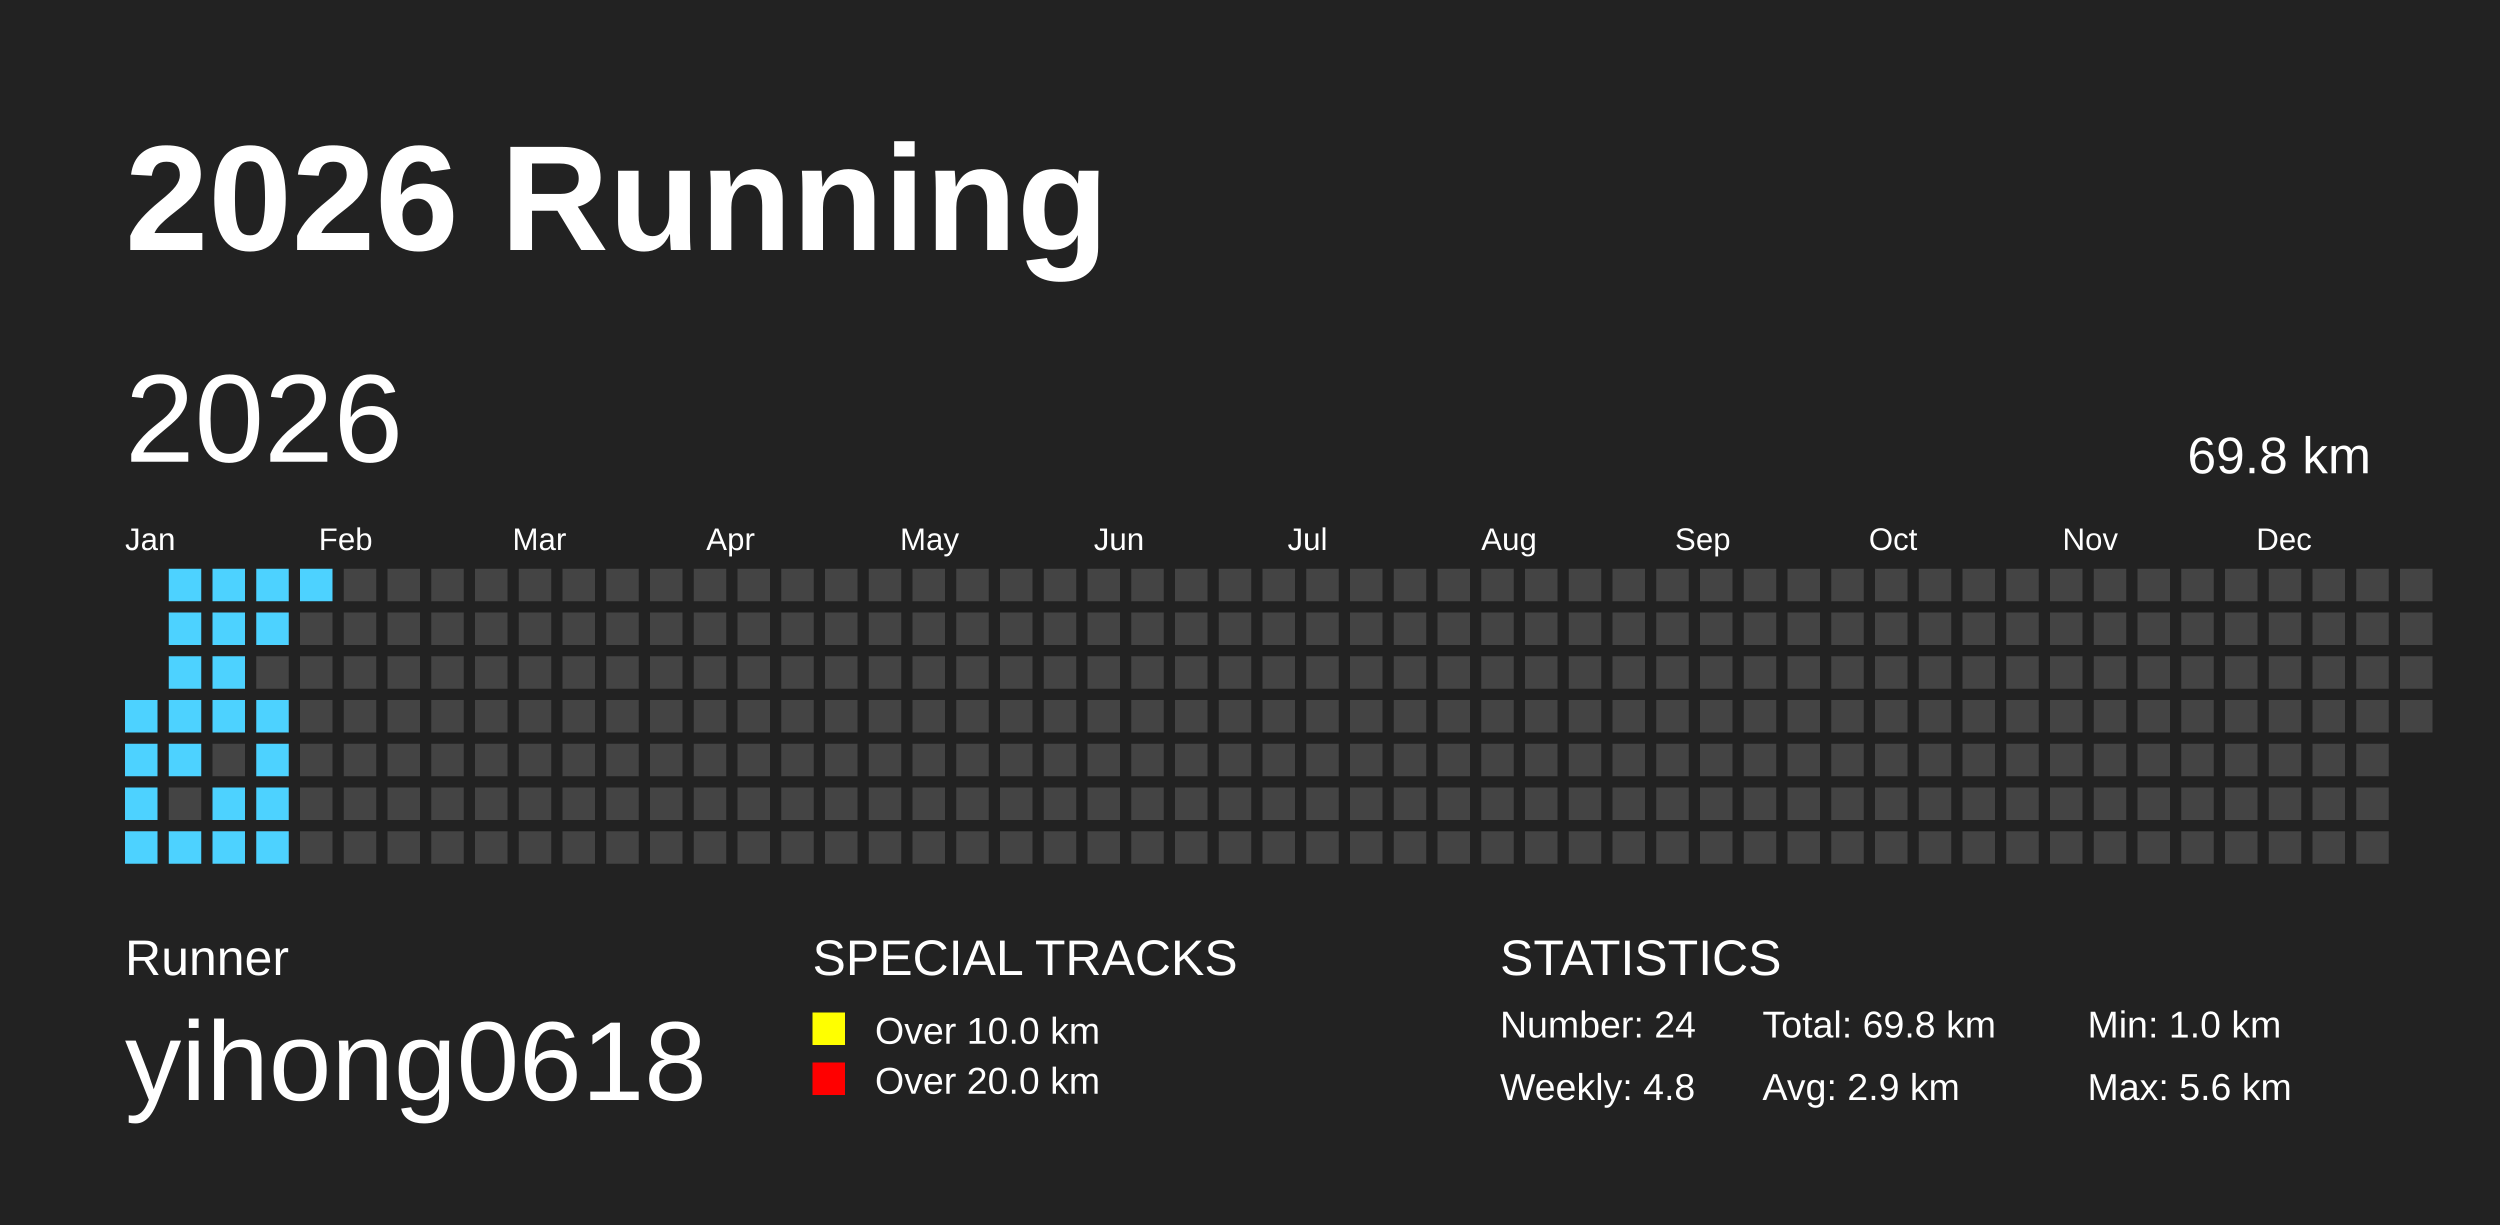
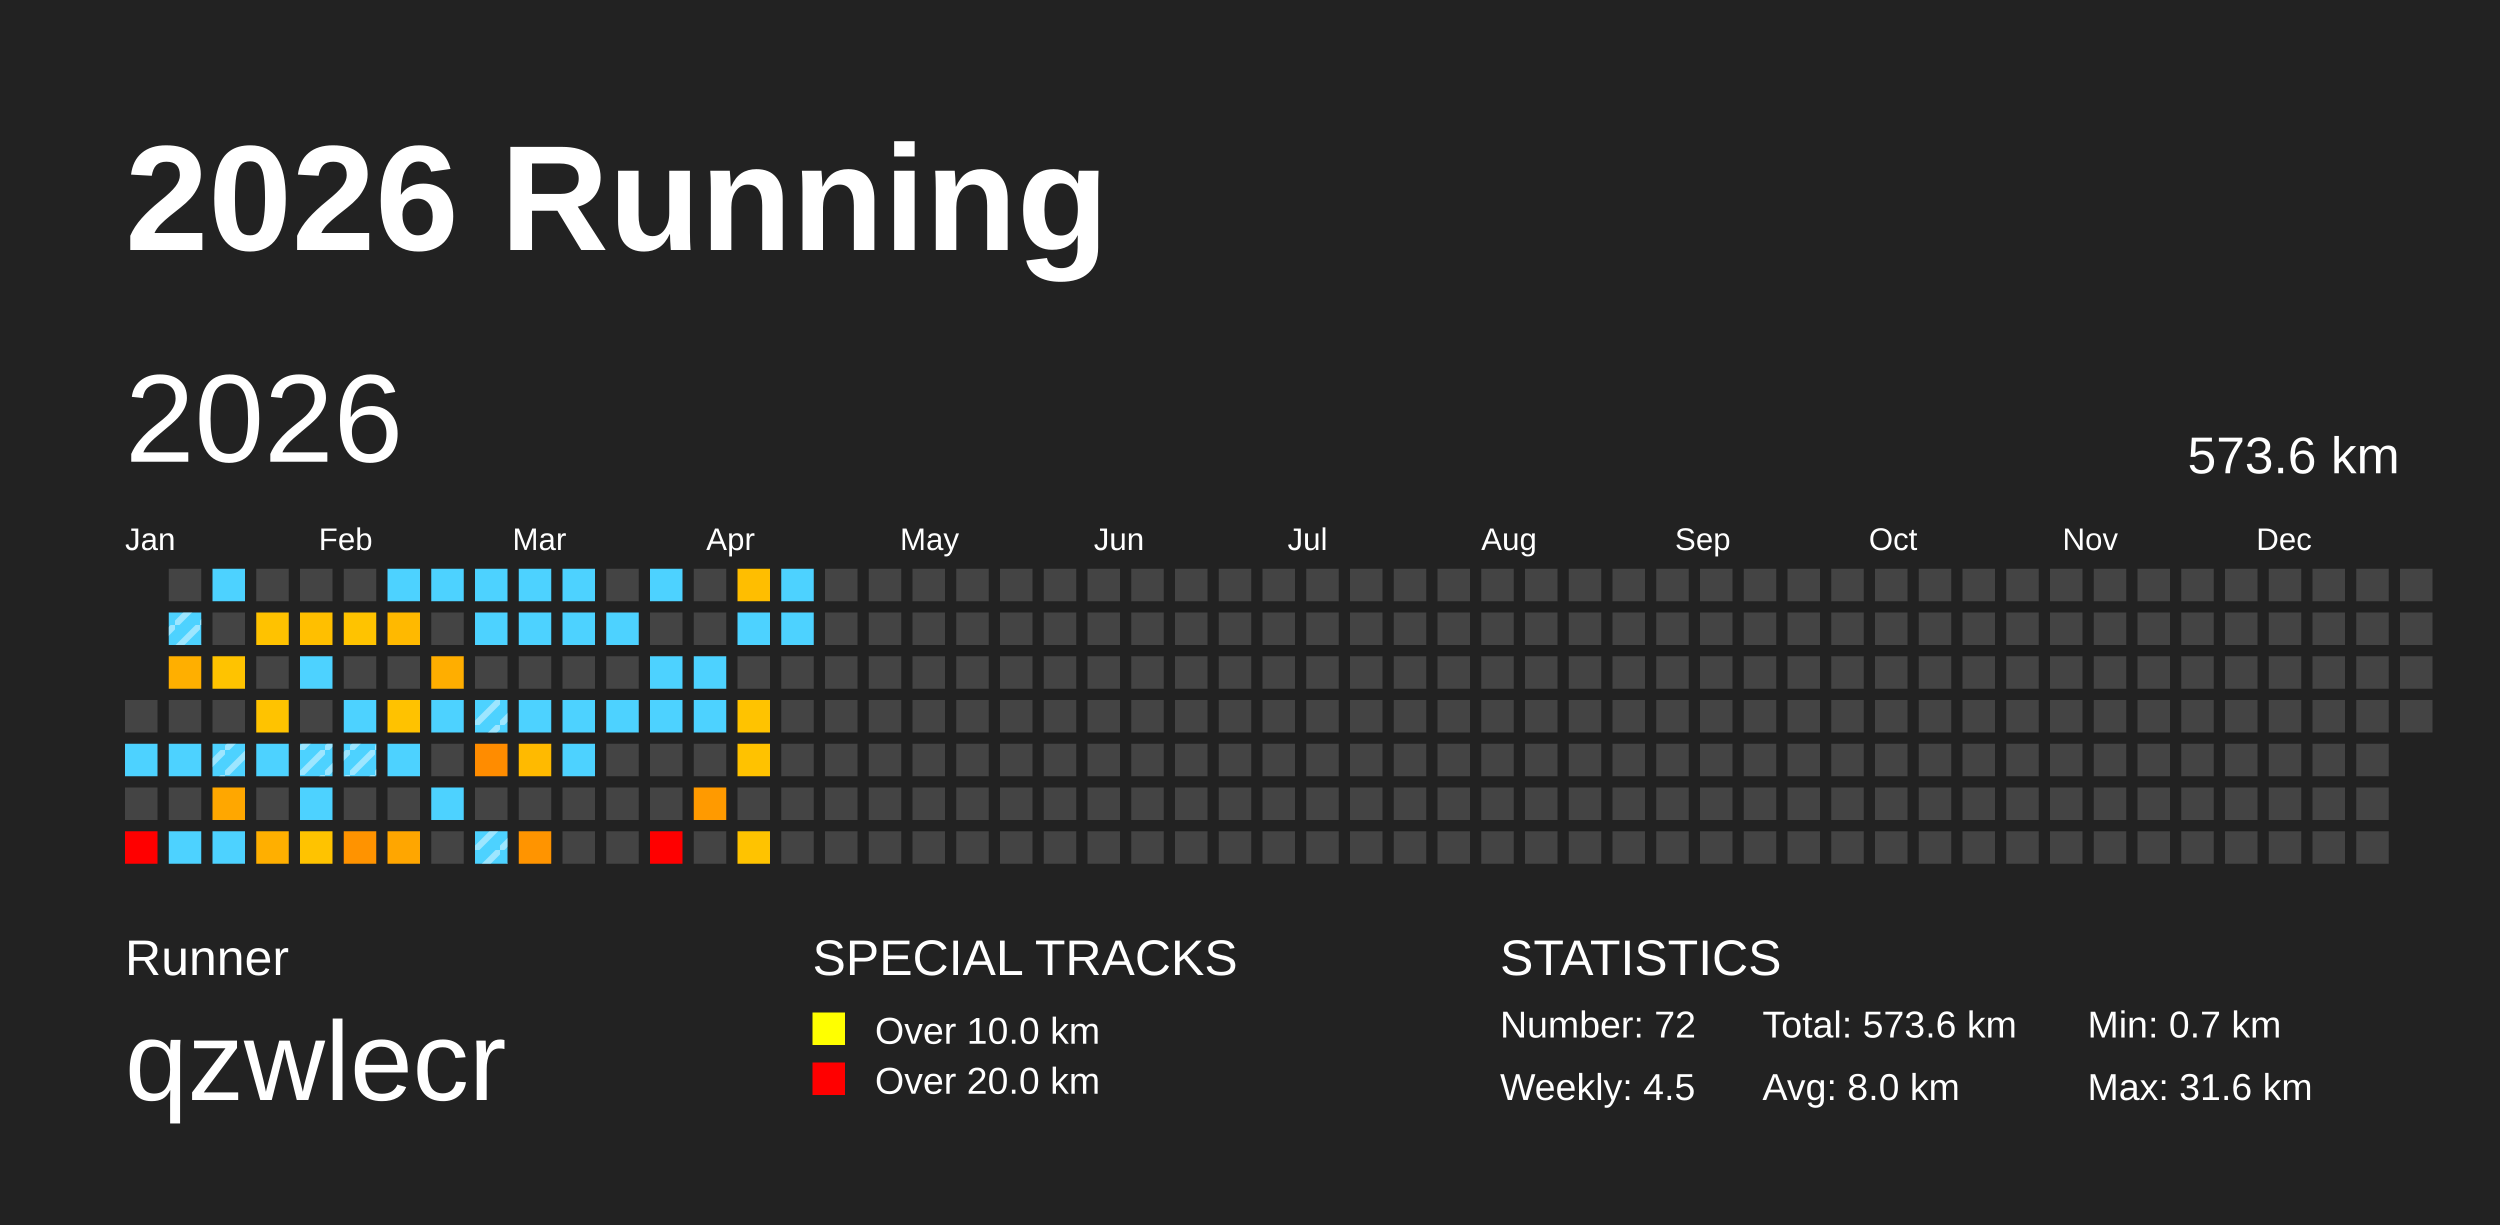
<svg xmlns="http://www.w3.org/2000/svg" baseProfile="full" height="98mm" version="1.1" viewBox="0,0,200,98" width="200mm">
-   <defs />
+   <defs>
+     <pattern height="2" id="indoor-stripe" patternUnits="userSpaceOnUse" width="2">
+       <line stroke="white" stroke-opacity="0.45" stroke-width="0.5" x1="0" x2="2" y1="2" y2="0" />
+     </pattern>
+   </defs>
  <rect fill="#222222" height="98" width="200" x="0" y="0" />
  <text fill="#FFFFFF" style="font-size:12px; font-family:Arial; font-weight:bold;" x="10" y="20">2026 Running</text>
  <text fill="#FFFFFF" style="font-size:4px; font-family:Arial" x="10" y="78">Runner</text>
-   <text fill="#FFFFFF" style="font-size:9px; font-family:Arial" x="10" y="88">yihong0618</text>
+   <text fill="#FFFFFF" style="font-size:9px; font-family:Arial" x="10" y="88">qzwlecr</text>
  <text fill="#FFFFFF" style="font-size:4px; font-family:Arial" x="65" y="78">SPECIAL TRACKS</text>
  <rect fill="yellow" height="2.6" width="2.6" x="65" y="81" />
  <text fill="#FFFFFF" style="font-size:3px; font-family:Arial" x="70" y="83.5">Over 10.0 km</text>
  <rect fill="red" height="2.6" width="2.6" x="65" y="85" />
  <text fill="#FFFFFF" style="font-size:3px; font-family:Arial" x="70" y="87.5">Over 20.0 km</text>
  <text fill="#FFFFFF" style="font-size:4px; font-family:Arial" x="120" y="78">STATISTICS</text>
-   <text fill="#FFFFFF" style="font-size:3px; font-family:Arial" x="120" y="83">Number: 24</text>
-   <text fill="#FFFFFF" style="font-size:3px; font-family:Arial" x="120" y="88">Weekly: 4.8</text>
-   <text fill="#FFFFFF" style="font-size:3px; font-family:Arial" x="141" y="83">Total: 69.8 km</text>
-   <text fill="#FFFFFF" style="font-size:3px; font-family:Arial" x="141" y="88">Avg: 2.9 km</text>
-   <text fill="#FFFFFF" style="font-size:3px; font-family:Arial" x="167" y="83">Min: 1.0 km</text>
-   <text fill="#FFFFFF" style="font-size:3px; font-family:Arial" x="167" y="88">Max: 5.6 km</text>
+   <text fill="#FFFFFF" style="font-size:3px; font-family:Arial" x="120" y="83">Number: 72</text>
+   <text fill="#FFFFFF" style="font-size:3px; font-family:Arial" x="120" y="88">Weekly: 4.5</text>
+   <text fill="#FFFFFF" style="font-size:3px; font-family:Arial" x="141" y="83">Total: 573.6 km</text>
+   <text fill="#FFFFFF" style="font-size:3px; font-family:Arial" x="141" y="88">Avg: 8.0 km</text>
+   <text fill="#FFFFFF" style="font-size:3px; font-family:Arial" x="167" y="83">Min: 0.7 km</text>
+   <text fill="#FFFFFF" style="font-size:3px; font-family:Arial" x="167" y="88">Max: 31.6 km</text>
  <text dominant-baseline="hanging" fill="#FFFFFF" style="font-size:10.0px; font-family:Arial;" x="10" y="30">2026</text>
-   <text dominant-baseline="hanging" fill="#FFFFFF" style="font-size:4.125px; font-family:Arial;" x="175" y="35">69.8 km</text>
+   <text dominant-baseline="hanging" fill="#FFFFFF" style="font-size:4.125px; font-family:Arial;" x="175" y="35">573.6 km</text>
  <text fill="#FFFFFF" style="font-size:2.5px; font-family:Arial" x="10.0" y="44">Jan</text>
  <text fill="#FFFFFF" style="font-size:2.5px; font-family:Arial" x="25.5" y="44">Feb</text>
  <text fill="#FFFFFF" style="font-size:2.5px; font-family:Arial" x="41.0" y="44">Mar</text>
  <text fill="#FFFFFF" style="font-size:2.5px; font-family:Arial" x="56.5" y="44">Apr</text>
  <text fill="#FFFFFF" style="font-size:2.5px; font-family:Arial" x="72.0" y="44">May</text>
  <text fill="#FFFFFF" style="font-size:2.5px; font-family:Arial" x="87.5" y="44">Jun</text>
  <text fill="#FFFFFF" style="font-size:2.5px; font-family:Arial" x="103.0" y="44">Jul</text>
  <text fill="#FFFFFF" style="font-size:2.5px; font-family:Arial" x="118.5" y="44">Aug</text>
  <text fill="#FFFFFF" style="font-size:2.5px; font-family:Arial" x="134.0" y="44">Sep</text>
  <text fill="#FFFFFF" style="font-size:2.5px; font-family:Arial" x="149.5" y="44">Oct</text>
  <text fill="#FFFFFF" style="font-size:2.5px; font-family:Arial" x="165.0" y="44">Nov</text>
  <text fill="#FFFFFF" style="font-size:2.5px; font-family:Arial" x="180.5" y="44">Dec</text>
-   <rect fill="#4DD2FF" height="2.6" width="2.6" x="10.0" y="56.0" />
-   <rect fill="#4DD2FF" height="2.6" width="2.6" x="10.0" y="59.5" />
-   <rect fill="#4DD2FF" height="2.6" width="2.6" x="10.0" y="63.0" />
-   <rect fill="#4DD2FF" height="2.6" width="2.6" x="10.0" y="66.5" />
-   <rect fill="#4DD2FF" height="2.6" width="2.6" x="13.5" y="45.5" />
-   <rect fill="#4DD2FF" height="2.6" width="2.6" x="13.5" y="49.0" />
-   <rect fill="#4DD2FF" height="2.6" width="2.6" x="13.5" y="52.5" />
-   <rect fill="#4DD2FF" height="2.6" width="2.6" x="13.5" y="56.0" />
-   <rect fill="#4DD2FF" height="2.6" width="2.6" x="13.5" y="59.5" />
+   <rect fill="#444444" height="2.6" width="2.6" x="10.0" y="56.0" />
+   <rect fill="#4dd2ff" height="2.6" width="2.6" x="10.0" y="59.5" />
+   <rect fill="#444444" height="2.6" width="2.6" x="10.0" y="63.0" />
+   <rect fill="red" height="2.6" width="2.6" x="10.0" y="66.5" />
+   <rect fill="#444444" height="2.6" width="2.6" x="13.5" y="45.5" />
+   <rect fill="#4dd2ff" height="2.6" width="2.6" x="13.5" y="49.0" />
+   <rect fill="url(#indoor-stripe)" height="2.6" width="2.6" x="13.5" y="49.0" />
+   <rect fill="#ffaf00" height="2.6" width="2.6" x="13.5" y="52.5" />
+   <rect fill="#444444" height="2.6" width="2.6" x="13.5" y="56.0" />
+   <rect fill="#4dd2ff" height="2.6" width="2.6" x="13.5" y="59.5" />
  <rect fill="#444444" height="2.6" width="2.6" x="13.5" y="63.0" />
-   <rect fill="#4DD2FF" height="2.6" width="2.6" x="13.5" y="66.5" />
-   <rect fill="#4DD2FF" height="2.6" width="2.6" x="17.0" y="45.5" />
-   <rect fill="#4DD2FF" height="2.6" width="2.6" x="17.0" y="49.0" />
-   <rect fill="#4DD2FF" height="2.6" width="2.6" x="17.0" y="52.5" />
-   <rect fill="#4DD2FF" height="2.6" width="2.6" x="17.0" y="56.0" />
-   <rect fill="#444444" height="2.6" width="2.6" x="17.0" y="59.5" />
-   <rect fill="#4DD2FF" height="2.6" width="2.6" x="17.0" y="63.0" />
-   <rect fill="#4DD2FF" height="2.6" width="2.6" x="17.0" y="66.5" />
-   <rect fill="#4DD2FF" height="2.6" width="2.6" x="20.5" y="45.5" />
-   <rect fill="#4DD2FF" height="2.6" width="2.6" x="20.5" y="49.0" />
+   <rect fill="#4dd2ff" height="2.6" width="2.6" x="13.5" y="66.5" />
+   <rect fill="#4dd2ff" height="2.6" width="2.6" x="17.0" y="45.5" />
+   <rect fill="#444444" height="2.6" width="2.6" x="17.0" y="49.0" />
+   <rect fill="#ffc300" height="2.6" width="2.6" x="17.0" y="52.5" />
+   <rect fill="#444444" height="2.6" width="2.6" x="17.0" y="56.0" />
+   <rect fill="#4dd2ff" height="2.6" width="2.6" x="17.0" y="59.5" />
+   <rect fill="url(#indoor-stripe)" height="2.6" width="2.6" x="17.0" y="59.5" />
+   <rect fill="#ffa700" height="2.6" width="2.6" x="17.0" y="63.0" />
+   <rect fill="#4dd2ff" height="2.6" width="2.6" x="17.0" y="66.5" />
+   <rect fill="#444444" height="2.6" width="2.6" x="20.5" y="45.5" />
+   <rect fill="#ffc200" height="2.6" width="2.6" x="20.5" y="49.0" />
  <rect fill="#444444" height="2.6" width="2.6" x="20.5" y="52.5" />
-   <rect fill="#4DD2FF" height="2.6" width="2.6" x="20.5" y="56.0" />
-   <rect fill="#4DD2FF" height="2.6" width="2.6" x="20.5" y="59.5" />
-   <rect fill="#4DD2FF" height="2.6" width="2.6" x="20.5" y="63.0" />
-   <rect fill="#4DD2FF" height="2.6" width="2.6" x="20.5" y="66.5" />
-   <rect fill="#4DD2FF" height="2.6" width="2.6" x="24.0" y="45.5" />
-   <rect fill="#444444" height="2.6" width="2.6" x="24.0" y="49.0" />
-   <rect fill="#444444" height="2.6" width="2.6" x="24.0" y="52.5" />
+   <rect fill="#ffc300" height="2.6" width="2.6" x="20.5" y="56.0" />
+   <rect fill="#4dd2ff" height="2.6" width="2.6" x="20.5" y="59.5" />
+   <rect fill="#444444" height="2.6" width="2.6" x="20.5" y="63.0" />
+   <rect fill="#ffaf00" height="2.6" width="2.6" x="20.5" y="66.5" />
+   <rect fill="#444444" height="2.6" width="2.6" x="24.0" y="45.5" />
+   <rect fill="#ffbf00" height="2.6" width="2.6" x="24.0" y="49.0" />
+   <rect fill="#4dd2ff" height="2.6" width="2.6" x="24.0" y="52.5" />
  <rect fill="#444444" height="2.6" width="2.6" x="24.0" y="56.0" />
-   <rect fill="#444444" height="2.6" width="2.6" x="24.0" y="59.5" />
-   <rect fill="#444444" height="2.6" width="2.6" x="24.0" y="63.0" />
-   <rect fill="#444444" height="2.6" width="2.6" x="24.0" y="66.5" />
+   <rect fill="#4dd2ff" height="2.6" width="2.6" x="24.0" y="59.5" />
+   <rect fill="url(#indoor-stripe)" height="2.6" width="2.6" x="24.0" y="59.5" />
+   <rect fill="#4dd2ff" height="2.6" width="2.6" x="24.0" y="63.0" />
+   <rect fill="#ffc300" height="2.6" width="2.6" x="24.0" y="66.5" />
  <rect fill="#444444" height="2.6" width="2.6" x="27.5" y="45.5" />
-   <rect fill="#444444" height="2.6" width="2.6" x="27.5" y="49.0" />
+   <rect fill="#ffc300" height="2.6" width="2.6" x="27.5" y="49.0" />
  <rect fill="#444444" height="2.6" width="2.6" x="27.5" y="52.5" />
-   <rect fill="#444444" height="2.6" width="2.6" x="27.5" y="56.0" />
-   <rect fill="#444444" height="2.6" width="2.6" x="27.5" y="59.5" />
+   <rect fill="#4dd2ff" height="2.6" width="2.6" x="27.5" y="56.0" />
+   <rect fill="#4dd2ff" height="2.6" width="2.6" x="27.5" y="59.5" />
+   <rect fill="url(#indoor-stripe)" height="2.6" width="2.6" x="27.5" y="59.5" />
  <rect fill="#444444" height="2.6" width="2.6" x="27.5" y="63.0" />
-   <rect fill="#444444" height="2.6" width="2.6" x="27.5" y="66.5" />
-   <rect fill="#444444" height="2.6" width="2.6" x="31.0" y="45.5" />
-   <rect fill="#444444" height="2.6" width="2.6" x="31.0" y="49.0" />
+   <rect fill="#ff9300" height="2.6" width="2.6" x="27.5" y="66.5" />
+   <rect fill="#4dd2ff" height="2.6" width="2.6" x="31.0" y="45.5" />
+   <rect fill="#ffb900" height="2.6" width="2.6" x="31.0" y="49.0" />
  <rect fill="#444444" height="2.6" width="2.6" x="31.0" y="52.5" />
-   <rect fill="#444444" height="2.6" width="2.6" x="31.0" y="56.0" />
-   <rect fill="#444444" height="2.6" width="2.6" x="31.0" y="59.5" />
+   <rect fill="#ffc200" height="2.6" width="2.6" x="31.0" y="56.0" />
+   <rect fill="#4dd2ff" height="2.6" width="2.6" x="31.0" y="59.5" />
  <rect fill="#444444" height="2.6" width="2.6" x="31.0" y="63.0" />
-   <rect fill="#444444" height="2.6" width="2.6" x="31.0" y="66.5" />
-   <rect fill="#444444" height="2.6" width="2.6" x="34.5" y="45.5" />
+   <rect fill="#ffa600" height="2.6" width="2.6" x="31.0" y="66.5" />
+   <rect fill="#4dd2ff" height="2.6" width="2.6" x="34.5" y="45.5" />
  <rect fill="#444444" height="2.6" width="2.6" x="34.5" y="49.0" />
-   <rect fill="#444444" height="2.6" width="2.6" x="34.5" y="52.5" />
-   <rect fill="#444444" height="2.6" width="2.6" x="34.5" y="56.0" />
+   <rect fill="#ffae00" height="2.6" width="2.6" x="34.5" y="52.5" />
+   <rect fill="#4dd2ff" height="2.6" width="2.6" x="34.5" y="56.0" />
  <rect fill="#444444" height="2.6" width="2.6" x="34.5" y="59.5" />
-   <rect fill="#444444" height="2.6" width="2.6" x="34.5" y="63.0" />
+   <rect fill="#4dd2ff" height="2.6" width="2.6" x="34.5" y="63.0" />
  <rect fill="#444444" height="2.6" width="2.6" x="34.5" y="66.5" />
-   <rect fill="#444444" height="2.6" width="2.6" x="38.0" y="45.5" />
-   <rect fill="#444444" height="2.6" width="2.6" x="38.0" y="49.0" />
+   <rect fill="#4dd2ff" height="2.6" width="2.6" x="38.0" y="45.5" />
+   <rect fill="#4dd2ff" height="2.6" width="2.6" x="38.0" y="49.0" />
  <rect fill="#444444" height="2.6" width="2.6" x="38.0" y="52.5" />
-   <rect fill="#444444" height="2.6" width="2.6" x="38.0" y="56.0" />
-   <rect fill="#444444" height="2.6" width="2.6" x="38.0" y="59.5" />
+   <rect fill="#4dd2ff" height="2.6" width="2.6" x="38.0" y="56.0" />
+   <rect fill="url(#indoor-stripe)" height="2.6" width="2.6" x="38.0" y="56.0" />
+   <rect fill="#ff8c00" height="2.6" width="2.6" x="38.0" y="59.5" />
  <rect fill="#444444" height="2.6" width="2.6" x="38.0" y="63.0" />
-   <rect fill="#444444" height="2.6" width="2.6" x="38.0" y="66.5" />
-   <rect fill="#444444" height="2.6" width="2.6" x="41.5" y="45.5" />
-   <rect fill="#444444" height="2.6" width="2.6" x="41.5" y="49.0" />
+   <rect fill="#4dd2ff" height="2.6" width="2.6" x="38.0" y="66.5" />
+   <rect fill="url(#indoor-stripe)" height="2.6" width="2.6" x="38.0" y="66.5" />
+   <rect fill="#4dd2ff" height="2.6" width="2.6" x="41.5" y="45.5" />
+   <rect fill="#4dd2ff" height="2.6" width="2.6" x="41.5" y="49.0" />
  <rect fill="#444444" height="2.6" width="2.6" x="41.5" y="52.5" />
-   <rect fill="#444444" height="2.6" width="2.6" x="41.5" y="56.0" />
-   <rect fill="#444444" height="2.6" width="2.6" x="41.5" y="59.5" />
+   <rect fill="#4dd2ff" height="2.6" width="2.6" x="41.5" y="56.0" />
+   <rect fill="#ffba00" height="2.6" width="2.6" x="41.5" y="59.5" />
  <rect fill="#444444" height="2.6" width="2.6" x="41.5" y="63.0" />
-   <rect fill="#444444" height="2.6" width="2.6" x="41.5" y="66.5" />
-   <rect fill="#444444" height="2.6" width="2.6" x="45.0" y="45.5" />
-   <rect fill="#444444" height="2.6" width="2.6" x="45.0" y="49.0" />
+   <rect fill="#ff9400" height="2.6" width="2.6" x="41.5" y="66.5" />
+   <rect fill="#4dd2ff" height="2.6" width="2.6" x="45.0" y="45.5" />
+   <rect fill="#4dd2ff" height="2.6" width="2.6" x="45.0" y="49.0" />
  <rect fill="#444444" height="2.6" width="2.6" x="45.0" y="52.5" />
-   <rect fill="#444444" height="2.6" width="2.6" x="45.0" y="56.0" />
-   <rect fill="#444444" height="2.6" width="2.6" x="45.0" y="59.5" />
+   <rect fill="#4dd2ff" height="2.6" width="2.6" x="45.0" y="56.0" />
+   <rect fill="#4dd2ff" height="2.6" width="2.6" x="45.0" y="59.5" />
  <rect fill="#444444" height="2.6" width="2.6" x="45.0" y="63.0" />
  <rect fill="#444444" height="2.6" width="2.6" x="45.0" y="66.5" />
  <rect fill="#444444" height="2.6" width="2.6" x="48.5" y="45.5" />
-   <rect fill="#444444" height="2.6" width="2.6" x="48.5" y="49.0" />
+   <rect fill="#4dd2ff" height="2.6" width="2.6" x="48.5" y="49.0" />
  <rect fill="#444444" height="2.6" width="2.6" x="48.5" y="52.5" />
-   <rect fill="#444444" height="2.6" width="2.6" x="48.5" y="56.0" />
+   <rect fill="#4dd2ff" height="2.6" width="2.6" x="48.5" y="56.0" />
  <rect fill="#444444" height="2.6" width="2.6" x="48.5" y="59.5" />
  <rect fill="#444444" height="2.6" width="2.6" x="48.5" y="63.0" />
  <rect fill="#444444" height="2.6" width="2.6" x="48.5" y="66.5" />
-   <rect fill="#444444" height="2.6" width="2.6" x="52.0" y="45.5" />
+   <rect fill="#4dd2ff" height="2.6" width="2.6" x="52.0" y="45.5" />
  <rect fill="#444444" height="2.6" width="2.6" x="52.0" y="49.0" />
-   <rect fill="#444444" height="2.6" width="2.6" x="52.0" y="52.5" />
-   <rect fill="#444444" height="2.6" width="2.6" x="52.0" y="56.0" />
+   <rect fill="#4dd2ff" height="2.6" width="2.6" x="52.0" y="52.5" />
+   <rect fill="#4dd2ff" height="2.6" width="2.6" x="52.0" y="56.0" />
  <rect fill="#444444" height="2.6" width="2.6" x="52.0" y="59.5" />
  <rect fill="#444444" height="2.6" width="2.6" x="52.0" y="63.0" />
-   <rect fill="#444444" height="2.6" width="2.6" x="52.0" y="66.5" />
+   <rect fill="red" height="2.6" width="2.6" x="52.0" y="66.5" />
  <rect fill="#444444" height="2.6" width="2.6" x="55.5" y="45.5" />
  <rect fill="#444444" height="2.6" width="2.6" x="55.5" y="49.0" />
-   <rect fill="#444444" height="2.6" width="2.6" x="55.5" y="52.5" />
-   <rect fill="#444444" height="2.6" width="2.6" x="55.5" y="56.0" />
+   <rect fill="#4dd2ff" height="2.6" width="2.6" x="55.5" y="52.5" />
+   <rect fill="#4dd2ff" height="2.6" width="2.6" x="55.5" y="56.0" />
  <rect fill="#444444" height="2.6" width="2.6" x="55.5" y="59.5" />
-   <rect fill="#444444" height="2.6" width="2.6" x="55.5" y="63.0" />
+   <rect fill="#ff9a00" height="2.6" width="2.6" x="55.5" y="63.0" />
  <rect fill="#444444" height="2.6" width="2.6" x="55.5" y="66.5" />
-   <rect fill="#444444" height="2.6" width="2.6" x="59.0" y="45.5" />
-   <rect fill="#444444" height="2.6" width="2.6" x="59.0" y="49.0" />
+   <rect fill="#ffbe00" height="2.6" width="2.6" x="59.0" y="45.5" />
+   <rect fill="#4dd2ff" height="2.6" width="2.6" x="59.0" y="49.0" />
  <rect fill="#444444" height="2.6" width="2.6" x="59.0" y="52.5" />
-   <rect fill="#444444" height="2.6" width="2.6" x="59.0" y="56.0" />
-   <rect fill="#444444" height="2.6" width="2.6" x="59.0" y="59.5" />
+   <rect fill="#ffc300" height="2.6" width="2.6" x="59.0" y="56.0" />
+   <rect fill="#ffc200" height="2.6" width="2.6" x="59.0" y="59.5" />
  <rect fill="#444444" height="2.6" width="2.6" x="59.0" y="63.0" />
-   <rect fill="#444444" height="2.6" width="2.6" x="59.0" y="66.5" />
-   <rect fill="#444444" height="2.6" width="2.6" x="62.5" y="45.5" />
-   <rect fill="#444444" height="2.6" width="2.6" x="62.5" y="49.0" />
+   <rect fill="#ffc300" height="2.6" width="2.6" x="59.0" y="66.5" />
+   <rect fill="#4dd2ff" height="2.6" width="2.6" x="62.5" y="45.5" />
+   <rect fill="#4dd2ff" height="2.6" width="2.6" x="62.5" y="49.0" />
  <rect fill="#444444" height="2.6" width="2.6" x="62.5" y="52.5" />
  <rect fill="#444444" height="2.6" width="2.6" x="62.5" y="56.0" />
  <rect fill="#444444" height="2.6" width="2.6" x="62.5" y="59.5" />
  <rect fill="#444444" height="2.6" width="2.6" x="62.5" y="63.0" />
  <rect fill="#444444" height="2.6" width="2.6" x="62.5" y="66.5" />
  <rect fill="#444444" height="2.6" width="2.6" x="66.0" y="45.5" />
  <rect fill="#444444" height="2.6" width="2.6" x="66.0" y="49.0" />
  <rect fill="#444444" height="2.6" width="2.6" x="66.0" y="52.5" />
  <rect fill="#444444" height="2.6" width="2.6" x="66.0" y="56.0" />
  <rect fill="#444444" height="2.6" width="2.6" x="66.0" y="59.5" />
  <rect fill="#444444" height="2.6" width="2.6" x="66.0" y="63.0" />
  <rect fill="#444444" height="2.6" width="2.6" x="66.0" y="66.5" />
  <rect fill="#444444" height="2.6" width="2.6" x="69.5" y="45.5" />
  <rect fill="#444444" height="2.6" width="2.6" x="69.5" y="49.0" />
  <rect fill="#444444" height="2.6" width="2.6" x="69.5" y="52.5" />
  <rect fill="#444444" height="2.6" width="2.6" x="69.5" y="56.0" />
  <rect fill="#444444" height="2.6" width="2.6" x="69.5" y="59.5" />
  <rect fill="#444444" height="2.6" width="2.6" x="69.5" y="63.0" />
  <rect fill="#444444" height="2.6" width="2.6" x="69.5" y="66.5" />
  <rect fill="#444444" height="2.6" width="2.6" x="73.0" y="45.5" />
  <rect fill="#444444" height="2.6" width="2.6" x="73.0" y="49.0" />
  <rect fill="#444444" height="2.6" width="2.6" x="73.0" y="52.5" />
  <rect fill="#444444" height="2.6" width="2.6" x="73.0" y="56.0" />
  <rect fill="#444444" height="2.6" width="2.6" x="73.0" y="59.5" />
  <rect fill="#444444" height="2.6" width="2.6" x="73.0" y="63.0" />
  <rect fill="#444444" height="2.6" width="2.6" x="73.0" y="66.5" />
  <rect fill="#444444" height="2.6" width="2.6" x="76.5" y="45.5" />
  <rect fill="#444444" height="2.6" width="2.6" x="76.5" y="49.0" />
  <rect fill="#444444" height="2.6" width="2.6" x="76.5" y="52.5" />
  <rect fill="#444444" height="2.6" width="2.6" x="76.5" y="56.0" />
  <rect fill="#444444" height="2.6" width="2.6" x="76.5" y="59.5" />
  <rect fill="#444444" height="2.6" width="2.6" x="76.5" y="63.0" />
  <rect fill="#444444" height="2.6" width="2.6" x="76.5" y="66.5" />
  <rect fill="#444444" height="2.6" width="2.6" x="80.0" y="45.5" />
  <rect fill="#444444" height="2.6" width="2.6" x="80.0" y="49.0" />
  <rect fill="#444444" height="2.6" width="2.6" x="80.0" y="52.5" />
  <rect fill="#444444" height="2.6" width="2.6" x="80.0" y="56.0" />
  <rect fill="#444444" height="2.6" width="2.6" x="80.0" y="59.5" />
  <rect fill="#444444" height="2.6" width="2.6" x="80.0" y="63.0" />
  <rect fill="#444444" height="2.6" width="2.6" x="80.0" y="66.5" />
  <rect fill="#444444" height="2.6" width="2.6" x="83.5" y="45.5" />
  <rect fill="#444444" height="2.6" width="2.6" x="83.5" y="49.0" />
  <rect fill="#444444" height="2.6" width="2.6" x="83.5" y="52.5" />
  <rect fill="#444444" height="2.6" width="2.6" x="83.5" y="56.0" />
  <rect fill="#444444" height="2.6" width="2.6" x="83.5" y="59.5" />
  <rect fill="#444444" height="2.6" width="2.6" x="83.5" y="63.0" />
  <rect fill="#444444" height="2.6" width="2.6" x="83.5" y="66.5" />
  <rect fill="#444444" height="2.6" width="2.6" x="87.0" y="45.5" />
  <rect fill="#444444" height="2.6" width="2.6" x="87.0" y="49.0" />
  <rect fill="#444444" height="2.6" width="2.6" x="87.0" y="52.5" />
  <rect fill="#444444" height="2.6" width="2.6" x="87.0" y="56.0" />
  <rect fill="#444444" height="2.6" width="2.6" x="87.0" y="59.5" />
  <rect fill="#444444" height="2.6" width="2.6" x="87.0" y="63.0" />
  <rect fill="#444444" height="2.6" width="2.6" x="87.0" y="66.5" />
  <rect fill="#444444" height="2.6" width="2.6" x="90.5" y="45.5" />
  <rect fill="#444444" height="2.6" width="2.6" x="90.5" y="49.0" />
  <rect fill="#444444" height="2.6" width="2.6" x="90.5" y="52.5" />
  <rect fill="#444444" height="2.6" width="2.6" x="90.5" y="56.0" />
  <rect fill="#444444" height="2.6" width="2.6" x="90.5" y="59.5" />
  <rect fill="#444444" height="2.6" width="2.6" x="90.5" y="63.0" />
  <rect fill="#444444" height="2.6" width="2.6" x="90.5" y="66.5" />
  <rect fill="#444444" height="2.6" width="2.6" x="94.0" y="45.5" />
  <rect fill="#444444" height="2.6" width="2.6" x="94.0" y="49.0" />
  <rect fill="#444444" height="2.6" width="2.6" x="94.0" y="52.5" />
  <rect fill="#444444" height="2.6" width="2.6" x="94.0" y="56.0" />
  <rect fill="#444444" height="2.6" width="2.6" x="94.0" y="59.5" />
  <rect fill="#444444" height="2.6" width="2.6" x="94.0" y="63.0" />
  <rect fill="#444444" height="2.6" width="2.6" x="94.0" y="66.5" />
  <rect fill="#444444" height="2.6" width="2.6" x="97.5" y="45.5" />
  <rect fill="#444444" height="2.6" width="2.6" x="97.5" y="49.0" />
  <rect fill="#444444" height="2.6" width="2.6" x="97.5" y="52.5" />
  <rect fill="#444444" height="2.6" width="2.6" x="97.5" y="56.0" />
  <rect fill="#444444" height="2.6" width="2.6" x="97.5" y="59.5" />
  <rect fill="#444444" height="2.6" width="2.6" x="97.5" y="63.0" />
  <rect fill="#444444" height="2.6" width="2.6" x="97.5" y="66.5" />
  <rect fill="#444444" height="2.6" width="2.6" x="101.0" y="45.5" />
  <rect fill="#444444" height="2.6" width="2.6" x="101.0" y="49.0" />
  <rect fill="#444444" height="2.6" width="2.6" x="101.0" y="52.5" />
  <rect fill="#444444" height="2.6" width="2.6" x="101.0" y="56.0" />
  <rect fill="#444444" height="2.6" width="2.6" x="101.0" y="59.5" />
  <rect fill="#444444" height="2.6" width="2.6" x="101.0" y="63.0" />
  <rect fill="#444444" height="2.6" width="2.6" x="101.0" y="66.5" />
  <rect fill="#444444" height="2.6" width="2.6" x="104.5" y="45.5" />
  <rect fill="#444444" height="2.6" width="2.6" x="104.5" y="49.0" />
  <rect fill="#444444" height="2.6" width="2.6" x="104.5" y="52.5" />
  <rect fill="#444444" height="2.6" width="2.6" x="104.5" y="56.0" />
  <rect fill="#444444" height="2.6" width="2.6" x="104.5" y="59.5" />
  <rect fill="#444444" height="2.6" width="2.6" x="104.5" y="63.0" />
  <rect fill="#444444" height="2.6" width="2.6" x="104.5" y="66.5" />
  <rect fill="#444444" height="2.6" width="2.6" x="108.0" y="45.5" />
  <rect fill="#444444" height="2.6" width="2.6" x="108.0" y="49.0" />
  <rect fill="#444444" height="2.6" width="2.6" x="108.0" y="52.5" />
  <rect fill="#444444" height="2.6" width="2.6" x="108.0" y="56.0" />
  <rect fill="#444444" height="2.6" width="2.6" x="108.0" y="59.5" />
  <rect fill="#444444" height="2.6" width="2.6" x="108.0" y="63.0" />
  <rect fill="#444444" height="2.6" width="2.6" x="108.0" y="66.5" />
  <rect fill="#444444" height="2.6" width="2.6" x="111.5" y="45.5" />
  <rect fill="#444444" height="2.6" width="2.6" x="111.5" y="49.0" />
  <rect fill="#444444" height="2.6" width="2.6" x="111.5" y="52.5" />
  <rect fill="#444444" height="2.6" width="2.6" x="111.5" y="56.0" />
  <rect fill="#444444" height="2.6" width="2.6" x="111.5" y="59.5" />
  <rect fill="#444444" height="2.6" width="2.6" x="111.5" y="63.0" />
  <rect fill="#444444" height="2.6" width="2.6" x="111.5" y="66.5" />
  <rect fill="#444444" height="2.6" width="2.6" x="115.0" y="45.5" />
  <rect fill="#444444" height="2.6" width="2.6" x="115.0" y="49.0" />
  <rect fill="#444444" height="2.6" width="2.6" x="115.0" y="52.5" />
  <rect fill="#444444" height="2.6" width="2.6" x="115.0" y="56.0" />
  <rect fill="#444444" height="2.6" width="2.6" x="115.0" y="59.5" />
  <rect fill="#444444" height="2.6" width="2.6" x="115.0" y="63.0" />
  <rect fill="#444444" height="2.6" width="2.6" x="115.0" y="66.5" />
  <rect fill="#444444" height="2.6" width="2.6" x="118.5" y="45.5" />
  <rect fill="#444444" height="2.6" width="2.6" x="118.5" y="49.0" />
  <rect fill="#444444" height="2.6" width="2.6" x="118.5" y="52.5" />
  <rect fill="#444444" height="2.6" width="2.6" x="118.5" y="56.0" />
  <rect fill="#444444" height="2.6" width="2.6" x="118.5" y="59.5" />
  <rect fill="#444444" height="2.6" width="2.6" x="118.5" y="63.0" />
  <rect fill="#444444" height="2.6" width="2.6" x="118.5" y="66.5" />
  <rect fill="#444444" height="2.6" width="2.6" x="122.0" y="45.5" />
  <rect fill="#444444" height="2.6" width="2.6" x="122.0" y="49.0" />
  <rect fill="#444444" height="2.6" width="2.6" x="122.0" y="52.5" />
  <rect fill="#444444" height="2.6" width="2.6" x="122.0" y="56.0" />
  <rect fill="#444444" height="2.6" width="2.6" x="122.0" y="59.5" />
  <rect fill="#444444" height="2.6" width="2.6" x="122.0" y="63.0" />
  <rect fill="#444444" height="2.6" width="2.6" x="122.0" y="66.5" />
  <rect fill="#444444" height="2.6" width="2.6" x="125.5" y="45.5" />
  <rect fill="#444444" height="2.6" width="2.6" x="125.5" y="49.0" />
  <rect fill="#444444" height="2.6" width="2.6" x="125.5" y="52.5" />
  <rect fill="#444444" height="2.6" width="2.6" x="125.5" y="56.0" />
  <rect fill="#444444" height="2.6" width="2.6" x="125.5" y="59.5" />
  <rect fill="#444444" height="2.6" width="2.6" x="125.5" y="63.0" />
  <rect fill="#444444" height="2.6" width="2.6" x="125.5" y="66.5" />
  <rect fill="#444444" height="2.6" width="2.6" x="129.0" y="45.5" />
  <rect fill="#444444" height="2.6" width="2.6" x="129.0" y="49.0" />
  <rect fill="#444444" height="2.6" width="2.6" x="129.0" y="52.5" />
  <rect fill="#444444" height="2.6" width="2.6" x="129.0" y="56.0" />
  <rect fill="#444444" height="2.6" width="2.6" x="129.0" y="59.5" />
  <rect fill="#444444" height="2.6" width="2.6" x="129.0" y="63.0" />
  <rect fill="#444444" height="2.6" width="2.6" x="129.0" y="66.5" />
  <rect fill="#444444" height="2.6" width="2.6" x="132.5" y="45.5" />
  <rect fill="#444444" height="2.6" width="2.6" x="132.5" y="49.0" />
  <rect fill="#444444" height="2.6" width="2.6" x="132.5" y="52.5" />
  <rect fill="#444444" height="2.6" width="2.6" x="132.5" y="56.0" />
  <rect fill="#444444" height="2.6" width="2.6" x="132.5" y="59.5" />
  <rect fill="#444444" height="2.6" width="2.6" x="132.5" y="63.0" />
  <rect fill="#444444" height="2.6" width="2.6" x="132.5" y="66.5" />
  <rect fill="#444444" height="2.6" width="2.6" x="136.0" y="45.5" />
  <rect fill="#444444" height="2.6" width="2.6" x="136.0" y="49.0" />
  <rect fill="#444444" height="2.6" width="2.6" x="136.0" y="52.5" />
  <rect fill="#444444" height="2.6" width="2.6" x="136.0" y="56.0" />
  <rect fill="#444444" height="2.6" width="2.6" x="136.0" y="59.5" />
  <rect fill="#444444" height="2.6" width="2.6" x="136.0" y="63.0" />
  <rect fill="#444444" height="2.6" width="2.6" x="136.0" y="66.5" />
  <rect fill="#444444" height="2.6" width="2.6" x="139.5" y="45.5" />
  <rect fill="#444444" height="2.6" width="2.6" x="139.5" y="49.0" />
  <rect fill="#444444" height="2.6" width="2.6" x="139.5" y="52.5" />
  <rect fill="#444444" height="2.6" width="2.6" x="139.5" y="56.0" />
  <rect fill="#444444" height="2.6" width="2.6" x="139.5" y="59.5" />
  <rect fill="#444444" height="2.6" width="2.6" x="139.5" y="63.0" />
  <rect fill="#444444" height="2.6" width="2.6" x="139.5" y="66.5" />
  <rect fill="#444444" height="2.6" width="2.6" x="143.0" y="45.5" />
  <rect fill="#444444" height="2.6" width="2.6" x="143.0" y="49.0" />
  <rect fill="#444444" height="2.6" width="2.6" x="143.0" y="52.5" />
  <rect fill="#444444" height="2.6" width="2.6" x="143.0" y="56.0" />
  <rect fill="#444444" height="2.6" width="2.6" x="143.0" y="59.5" />
  <rect fill="#444444" height="2.6" width="2.6" x="143.0" y="63.0" />
  <rect fill="#444444" height="2.6" width="2.6" x="143.0" y="66.5" />
  <rect fill="#444444" height="2.6" width="2.6" x="146.5" y="45.5" />
  <rect fill="#444444" height="2.6" width="2.6" x="146.5" y="49.0" />
  <rect fill="#444444" height="2.6" width="2.6" x="146.5" y="52.5" />
  <rect fill="#444444" height="2.6" width="2.6" x="146.5" y="56.0" />
  <rect fill="#444444" height="2.6" width="2.6" x="146.5" y="59.5" />
  <rect fill="#444444" height="2.6" width="2.6" x="146.5" y="63.0" />
  <rect fill="#444444" height="2.6" width="2.6" x="146.5" y="66.5" />
  <rect fill="#444444" height="2.6" width="2.6" x="150.0" y="45.5" />
  <rect fill="#444444" height="2.6" width="2.6" x="150.0" y="49.0" />
  <rect fill="#444444" height="2.6" width="2.6" x="150.0" y="52.5" />
  <rect fill="#444444" height="2.6" width="2.6" x="150.0" y="56.0" />
  <rect fill="#444444" height="2.6" width="2.6" x="150.0" y="59.5" />
  <rect fill="#444444" height="2.6" width="2.6" x="150.0" y="63.0" />
  <rect fill="#444444" height="2.6" width="2.6" x="150.0" y="66.5" />
  <rect fill="#444444" height="2.6" width="2.6" x="153.5" y="45.5" />
  <rect fill="#444444" height="2.6" width="2.6" x="153.5" y="49.0" />
  <rect fill="#444444" height="2.6" width="2.6" x="153.5" y="52.5" />
  <rect fill="#444444" height="2.6" width="2.6" x="153.5" y="56.0" />
  <rect fill="#444444" height="2.6" width="2.6" x="153.5" y="59.5" />
  <rect fill="#444444" height="2.6" width="2.6" x="153.5" y="63.0" />
  <rect fill="#444444" height="2.6" width="2.6" x="153.5" y="66.5" />
  <rect fill="#444444" height="2.6" width="2.6" x="157.0" y="45.5" />
  <rect fill="#444444" height="2.6" width="2.6" x="157.0" y="49.0" />
  <rect fill="#444444" height="2.6" width="2.6" x="157.0" y="52.5" />
  <rect fill="#444444" height="2.6" width="2.6" x="157.0" y="56.0" />
  <rect fill="#444444" height="2.6" width="2.6" x="157.0" y="59.5" />
  <rect fill="#444444" height="2.6" width="2.6" x="157.0" y="63.0" />
  <rect fill="#444444" height="2.6" width="2.6" x="157.0" y="66.5" />
  <rect fill="#444444" height="2.6" width="2.6" x="160.5" y="45.5" />
  <rect fill="#444444" height="2.6" width="2.6" x="160.5" y="49.0" />
  <rect fill="#444444" height="2.6" width="2.6" x="160.5" y="52.5" />
  <rect fill="#444444" height="2.6" width="2.6" x="160.5" y="56.0" />
  <rect fill="#444444" height="2.6" width="2.6" x="160.5" y="59.5" />
  <rect fill="#444444" height="2.6" width="2.6" x="160.5" y="63.0" />
  <rect fill="#444444" height="2.6" width="2.6" x="160.5" y="66.5" />
  <rect fill="#444444" height="2.6" width="2.6" x="164.0" y="45.5" />
  <rect fill="#444444" height="2.6" width="2.6" x="164.0" y="49.0" />
  <rect fill="#444444" height="2.6" width="2.6" x="164.0" y="52.5" />
  <rect fill="#444444" height="2.6" width="2.6" x="164.0" y="56.0" />
  <rect fill="#444444" height="2.6" width="2.6" x="164.0" y="59.5" />
  <rect fill="#444444" height="2.6" width="2.6" x="164.0" y="63.0" />
  <rect fill="#444444" height="2.6" width="2.6" x="164.0" y="66.5" />
  <rect fill="#444444" height="2.6" width="2.6" x="167.5" y="45.5" />
  <rect fill="#444444" height="2.6" width="2.6" x="167.5" y="49.0" />
  <rect fill="#444444" height="2.6" width="2.6" x="167.5" y="52.5" />
  <rect fill="#444444" height="2.6" width="2.6" x="167.5" y="56.0" />
  <rect fill="#444444" height="2.6" width="2.6" x="167.5" y="59.5" />
  <rect fill="#444444" height="2.6" width="2.6" x="167.5" y="63.0" />
  <rect fill="#444444" height="2.6" width="2.6" x="167.5" y="66.5" />
  <rect fill="#444444" height="2.6" width="2.6" x="171.0" y="45.5" />
  <rect fill="#444444" height="2.6" width="2.6" x="171.0" y="49.0" />
  <rect fill="#444444" height="2.6" width="2.6" x="171.0" y="52.5" />
  <rect fill="#444444" height="2.6" width="2.6" x="171.0" y="56.0" />
  <rect fill="#444444" height="2.6" width="2.6" x="171.0" y="59.5" />
  <rect fill="#444444" height="2.6" width="2.6" x="171.0" y="63.0" />
  <rect fill="#444444" height="2.6" width="2.6" x="171.0" y="66.5" />
  <rect fill="#444444" height="2.6" width="2.6" x="174.5" y="45.5" />
  <rect fill="#444444" height="2.6" width="2.6" x="174.5" y="49.0" />
  <rect fill="#444444" height="2.6" width="2.6" x="174.5" y="52.5" />
  <rect fill="#444444" height="2.6" width="2.6" x="174.5" y="56.0" />
  <rect fill="#444444" height="2.6" width="2.6" x="174.5" y="59.5" />
  <rect fill="#444444" height="2.6" width="2.6" x="174.5" y="63.0" />
  <rect fill="#444444" height="2.6" width="2.6" x="174.5" y="66.5" />
  <rect fill="#444444" height="2.6" width="2.6" x="178.0" y="45.5" />
  <rect fill="#444444" height="2.6" width="2.6" x="178.0" y="49.0" />
  <rect fill="#444444" height="2.6" width="2.6" x="178.0" y="52.5" />
  <rect fill="#444444" height="2.6" width="2.6" x="178.0" y="56.0" />
  <rect fill="#444444" height="2.6" width="2.6" x="178.0" y="59.5" />
  <rect fill="#444444" height="2.6" width="2.6" x="178.0" y="63.0" />
  <rect fill="#444444" height="2.6" width="2.6" x="178.0" y="66.5" />
  <rect fill="#444444" height="2.6" width="2.6" x="181.5" y="45.5" />
  <rect fill="#444444" height="2.6" width="2.6" x="181.5" y="49.0" />
  <rect fill="#444444" height="2.6" width="2.6" x="181.5" y="52.5" />
  <rect fill="#444444" height="2.6" width="2.6" x="181.5" y="56.0" />
  <rect fill="#444444" height="2.6" width="2.6" x="181.5" y="59.5" />
  <rect fill="#444444" height="2.6" width="2.6" x="181.5" y="63.0" />
  <rect fill="#444444" height="2.6" width="2.6" x="181.5" y="66.5" />
  <rect fill="#444444" height="2.6" width="2.6" x="185.0" y="45.5" />
  <rect fill="#444444" height="2.6" width="2.6" x="185.0" y="49.0" />
  <rect fill="#444444" height="2.6" width="2.6" x="185.0" y="52.5" />
  <rect fill="#444444" height="2.6" width="2.6" x="185.0" y="56.0" />
  <rect fill="#444444" height="2.6" width="2.6" x="185.0" y="59.5" />
  <rect fill="#444444" height="2.6" width="2.6" x="185.0" y="63.0" />
  <rect fill="#444444" height="2.6" width="2.6" x="185.0" y="66.5" />
  <rect fill="#444444" height="2.6" width="2.6" x="188.5" y="45.5" />
  <rect fill="#444444" height="2.6" width="2.6" x="188.5" y="49.0" />
  <rect fill="#444444" height="2.6" width="2.6" x="188.5" y="52.5" />
  <rect fill="#444444" height="2.6" width="2.6" x="188.5" y="56.0" />
  <rect fill="#444444" height="2.6" width="2.6" x="188.5" y="59.5" />
  <rect fill="#444444" height="2.6" width="2.6" x="188.5" y="63.0" />
  <rect fill="#444444" height="2.6" width="2.6" x="188.5" y="66.5" />
  <rect fill="#444444" height="2.6" width="2.6" x="192.0" y="45.5" />
  <rect fill="#444444" height="2.6" width="2.6" x="192.0" y="49.0" />
  <rect fill="#444444" height="2.6" width="2.6" x="192.0" y="52.5" />
  <rect fill="#444444" height="2.6" width="2.6" x="192.0" y="56.0" />
</svg>
